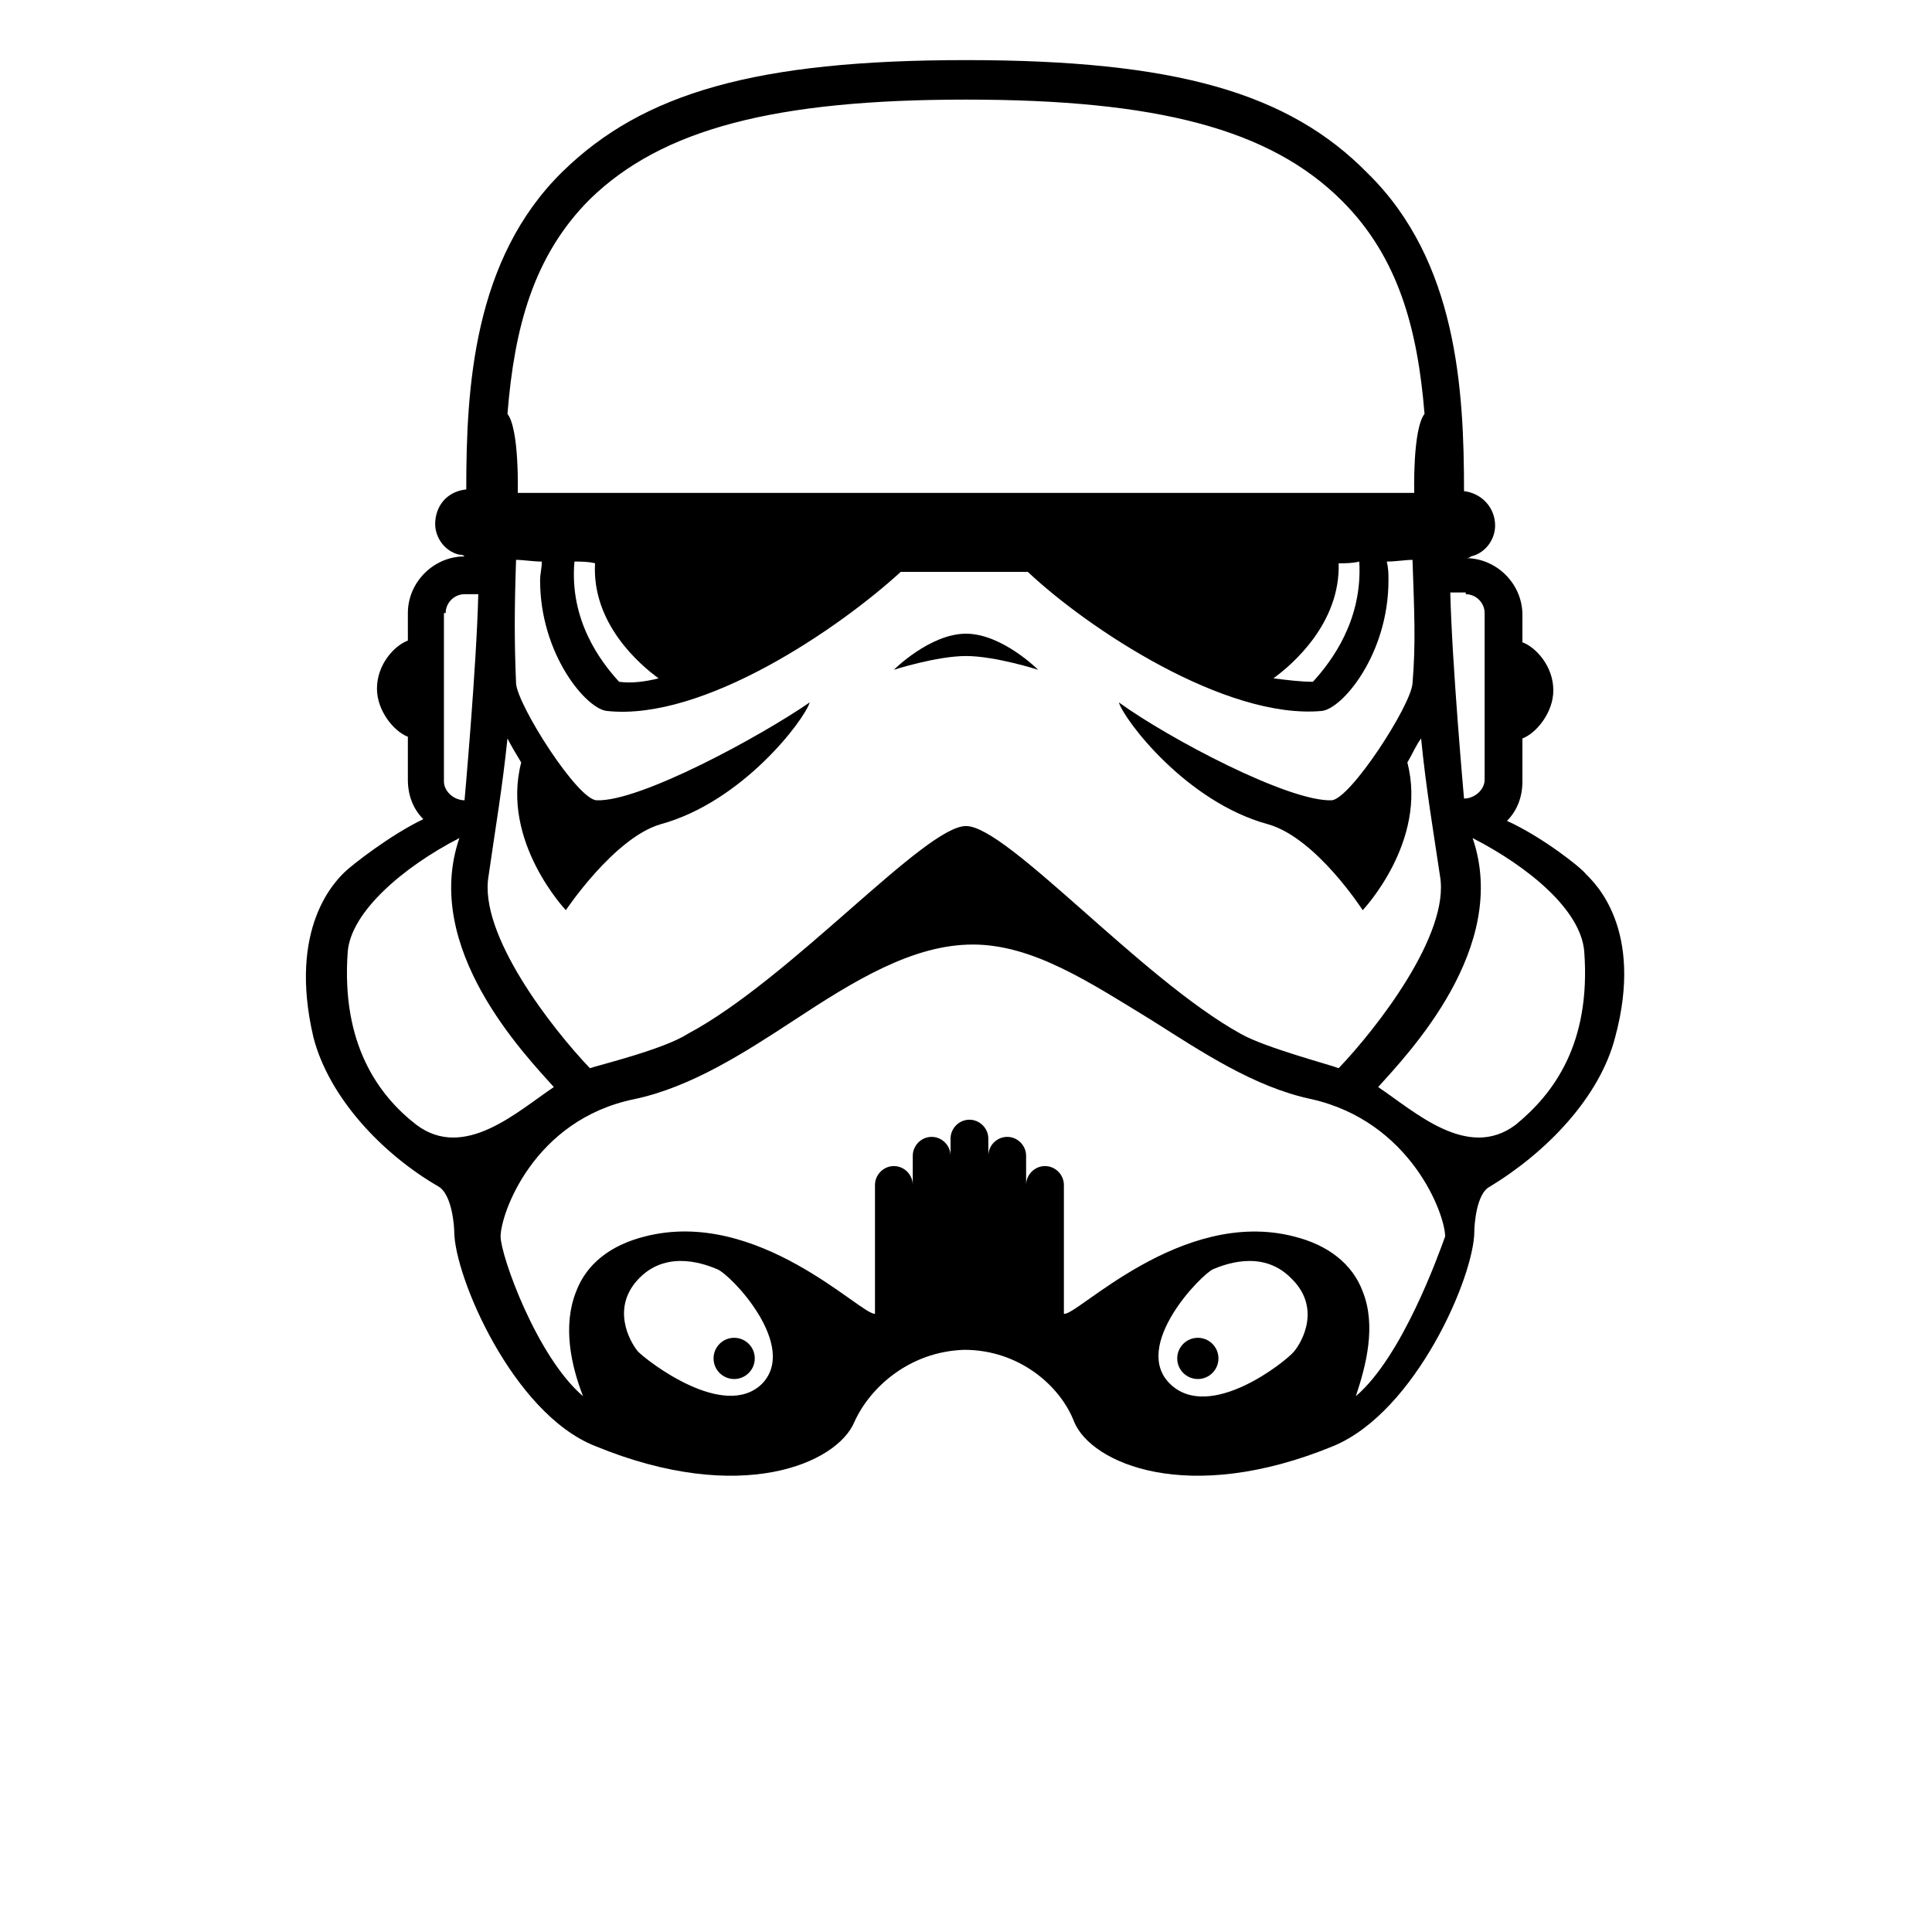
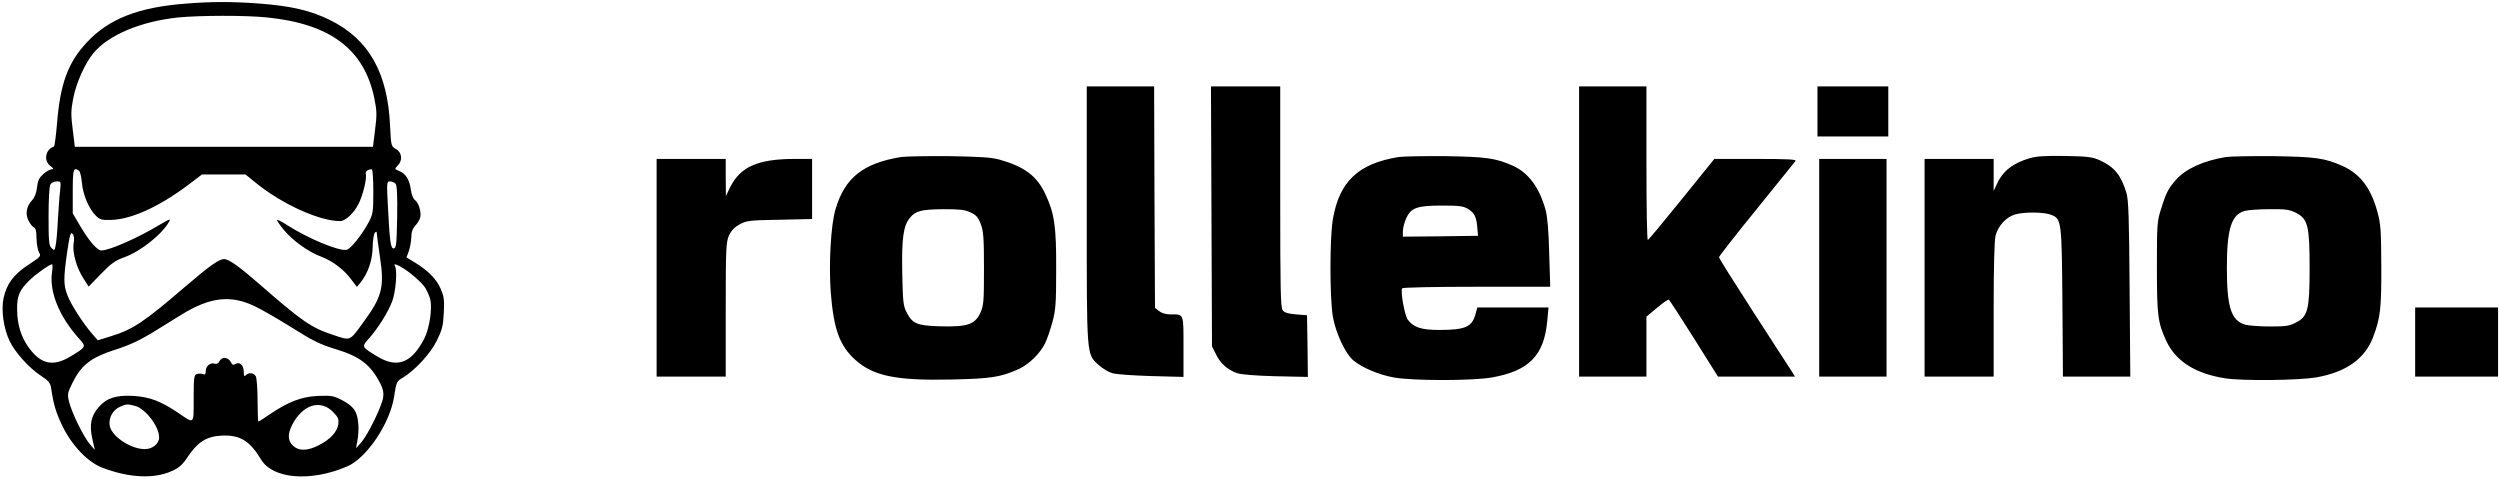
- <svg xmlns="http://www.w3.org/2000/svg" width="50" height="50" class="prefix__stormtrooper" viewBox="0 0 90 112.5" fill="currentColor">
-   <circle cx="31.5" cy="79.1" r="1.2" />
-   <path d="M81.1 50.9c-.3-.4-2.6-2.2-4.6-3.1.6-.6.9-1.4.9-2.3V43c.8-.3 1.8-1.5 1.8-2.8 0-1.4-1-2.5-1.8-2.8v-1.6c0-1.8-1.5-3.3-3.3-3.3.1 0 .2 0 .3-.1.9-.2 1.5-1.1 1.4-2-.1-1-.9-1.7-1.8-1.8 0-5.9-.4-13.4-5.6-18.5C63.8 5.4 57.2 3.5 45 3.5S26.2 5.4 21.5 10c-5.2 5.1-5.6 12.6-5.6 18.5-1 .1-1.7.8-1.8 1.8-.1.9.5 1.8 1.4 2 .1 0 .2 0 .3.1-1.8 0-3.3 1.5-3.3 3.3v1.6c-.8.3-1.8 1.4-1.8 2.8 0 1.3 1 2.5 1.8 2.8v2.5c0 .9.3 1.7.9 2.3-1.9.9-4.2 2.7-4.6 3.1-.5.5-3.3 3.2-1.8 9.6.9 3.5 4 6.8 7.3 8.7.8.5.9 2.4.9 2.6 0 2.6 3.4 10.6 8.2 12.5 8.5 3.5 14.1 1 15.1-1.4.9-2 3.2-4.1 6.4-4.2 3.2 0 5.6 2.1 6.4 4.2 1 2.4 6.6 4.9 15.1 1.4 4.8-2 8.2-9.9 8.2-12.5 0-.3.1-2.2.9-2.6 3.3-2 6.4-5.2 7.3-8.7 1.7-6.3-1.2-9-1.7-9.5zm-7-16.3c.6 0 1.1.5 1.1 1.1v9.7c0 .6-.6 1.1-1.2 1.1 0 0-.7-7.8-.8-12h.9zm-51-23C27.3 7.5 33.9 5.8 45 5.8s17.7 1.7 21.9 5.9c3.3 3.3 4.4 7.5 4.8 12.4-.7.9-.6 4.6-.6 4.6H18.9s.1-3.7-.6-4.6c.4-5 1.5-9.2 4.8-12.5zm42.1 28.1c-.7 0-1.5-.1-2.3-.2 1.1-.8 3.9-3.2 3.8-6.7.4 0 .8 0 1.2-.1.2 3.4-1.6 5.8-2.7 7zm-38.1-.2c-.8.2-1.6.3-2.3.2-1.1-1.2-2.9-3.6-2.6-7 .4 0 .8 0 1.2.1-.2 3.5 2.6 5.9 3.7 6.7zM17.2 51c.4-2.8.8-5.1 1.1-8 .2.4.5.9.8 1.4-1.2 4.6 2.6 8.6 2.6 8.6s2.8-4.2 5.5-5c4.8-1.3 8.4-6.1 8.7-7.1-2.9 2-9.9 5.8-12.4 5.7-1.1 0-4.6-5.5-4.7-6.8-.1-2.5-.1-4.2 0-7.2.4 0 1 .1 1.5.1 0 .4-.1.7-.1 1.1 0 4.3 2.7 7.5 3.9 7.6 5.6.6 13.5-4.8 17.1-8.1h7.4c3.5 3.3 11.5 8.6 17.1 8.1 1.2-.1 3.9-3.3 3.9-7.6 0-.4 0-.7-.1-1.1.5 0 1.1-.1 1.5-.1.1 3 .2 4.8 0 7.2-.1 1.3-3.6 6.7-4.7 6.8-2.5.1-9.5-3.6-12.4-5.7.3 1 3.9 5.8 8.7 7.1 2.8.8 5.5 5 5.5 5s3.8-4 2.6-8.6c.3-.5.5-1 .8-1.4.3 3 .7 5.3 1.1 8 .6 3.4-3.7 8.9-5.9 11.2-.5-.2-4.3-1.2-5.7-2-5.8-3.2-13.6-12.1-16-12.1-2.4 0-10.2 8.9-16.2 12.1-1.4.9-5.1 1.8-5.7 2-2.2-2.3-6.5-7.8-5.9-11.2zm-2.5-15.3c0-.6.5-1.1 1.1-1.1h.8c-.1 4.2-.8 12-.8 12-.6 0-1.2-.5-1.2-1.1v-9.8zM13 65.5c-2.2-1.7-4.4-4.7-4-10.1.2-2.3 3.2-4.9 6.5-6.6-2.2 6.4 3.8 12.6 5.5 14.5-2.1 1.4-5.2 4.3-8 2.2zm20.1 15.1c-2.2 2.1-6.6-1.3-7.2-1.9-.5-.6-1.6-2.6.1-4.3 1.7-1.7 4-.7 4.5-.5.8.3 4.8 4.5 2.6 6.7zm31-1.9c-.5.6-4.9 4.1-7.2 1.9-2.3-2.2 1.8-6.4 2.5-6.7.5-.2 2.8-1.2 4.5.5 1.8 1.7.7 3.7.2 4.3zm3.6 2.6c.6-1.8 1.2-4.1.4-6.1-.6-1.6-2-2.7-4-3.2-6.6-1.7-12.7 4.7-13.4 4.5V69c0-.6-.5-1.1-1.1-1.1-.6 0-1.1.5-1.1 1.1v-1.7c0-.6-.5-1.1-1.1-1.1-.6 0-1.1.5-1.1 1.1v-1c0-.6-.5-1.1-1.1-1.1-.6 0-1.1.5-1.1 1.1v1c0-.6-.5-1.1-1.1-1.1-.6 0-1.1.5-1.1 1.1V69c0-.6-.5-1.1-1.1-1.1-.6 0-1.1.5-1.1 1.1v7.5c-.8.1-6.8-6.2-13.4-4.5-2 .5-3.4 1.6-4 3.2-.8 2-.3 4.3.4 6.1-2.7-2.3-4.8-8.2-4.8-9.3 0-1.3 1.9-6.8 7.8-8 3.3-.7 6.4-2.7 9.3-4.6 3.5-2.3 6.9-4.4 10.4-4.4s6.8 2.2 10.4 4.4c3 1.9 6 3.9 9.3 4.6 5.8 1.3 7.8 6.7 7.8 8-.4 1.1-2.5 7-5.2 9.3zM77 65.5c-2.8 2.1-5.9-.8-8-2.2 1.7-1.9 7.7-8.1 5.5-14.5 3.3 1.7 6.3 4.2 6.5 6.6.4 5.4-1.8 8.3-4 10.1z" />
-   <path d="M49.2 39s-2.1-2.1-4.2-2.1-4.2 2.1-4.2 2.1 2.5-.8 4.2-.8c1.7 0 4.2.8 4.2.8z" />
-   <circle cx="58.5" cy="79.1" r="1.2" />
+ <svg xmlns="http://www.w3.org/2000/svg" version="1.0" width="200" height="38.28" viewBox="0 0 1447 277">
+   <path fill="currentColor" d="M107.3 2.1C80 4.2 62.8 10.9 50.1 24.6 39.3 36.1 34.7 48.5 32.9 71.5c-.6 7.1-1.4 13.1-1.8 13.3-5 1.8-6.1 8.2-2 11.3 1.9 1.5 2.1 1.9.7 1.9-1 0-3.2 1.3-4.9 2.8-2.4 2.2-3.2 3.8-3.6 7.7-.4 3.3-1.3 5.8-2.9 7.5-3.3 3.5-4 8-1.9 11.9.9 1.8 2.3 3.5 3.1 3.8 1 .4 1.4 2.2 1.4 6.2.1 3.1.7 6.7 1.4 8.1 1.4 2.3 1.2 2.5-6.1 7.3-8.7 5.7-12.6 11.1-14.4 19.5-1.4 7 .1 17.5 3.6 24.7 3.2 6.6 11.1 15.4 17.9 19.9 4.7 3.1 5.6 4.2 6.1 7.4 1.4 9.7 2.9 14.3 6.7 22.2 5.7 11.4 14.8 20.8 23.3 23.9 15.4 5.8 29.7 6.4 39.8 1.8 4.3-1.9 6.2-3.6 9.3-8.3 5.7-8.5 10.8-11.7 19.2-12.2 10.9-.6 16.6 2.8 23.2 13.8 6.8 11.3 28.7 13.1 49.9 4 11.3-4.9 24.6-24.7 27.1-40.2 1.3-8.7 1.5-9.1 5.1-11.2 7-4.2 15.9-13.8 19.6-21.3 3.2-6.5 3.7-8.6 4.1-16.2.4-7.4.1-9.5-1.8-13.9-2.4-5.6-7.2-10.5-14.9-15.2l-4.9-3 1.4-3.8c.7-2 1.3-5.6 1.4-7.9 0-3 .7-4.9 2.4-6.8 1.3-1.4 2.6-3.6 2.8-4.8.6-3.2-1-8.4-3.1-9.9-1.1-.8-2-3.2-2.4-6.1-.8-5.8-2.9-9.1-6.7-10.7-2.8-1.2-2.8-1.2-.9-3.1 3-3 2.5-7.7-1-9.6-2.8-1.7-2.8-1.8-3.4-13.2-1.3-31-12.3-50.4-34.8-61.5C179.5 6 168.3 3.4 149.3 2c-15.5-1.1-27-1.1-42 .1zm47.2 8c36.7 3.7 56.3 18.5 62.1 46.9 1.5 7.4 1.5 9.6.4 18.2l-1.2 9.8H43.2L42 75.1c-1.1-8.7-1.1-11 .3-18.3 1.8-9.1 6.8-20.1 11.7-26.1 8.8-10.5 27.3-18.3 49.1-20.6 12.3-1.2 38.9-1.3 51.4 0zM45.6 98.8c.6.4 1.4 3.5 1.7 7 .6 7.1 4.2 15.4 8.3 19.3 2.2 2.1 3.5 2.4 8.7 2.2 11.6-.3 27.7-7.6 44.6-20.3l7.9-6H142l5.8 4.7c15.2 12.4 36.7 22.2 48.9 22.3 3.1 0 8-4.5 10.7-9.9 2.6-5 5.1-15.4 4.2-17.6-.4-1.2 1.3-2.5 3.5-2.5.5 0 .9 5.7.9 12.8 0 11.8-.2 13.1-2.6 17.7-3.9 7.3-10.3 15.4-12.8 16.1-4.2 1-22.2-6.4-34.5-14.3-2.9-1.9-5.5-3.2-5.8-3-.2.3 1.5 2.9 3.9 5.8 4.9 6 14.3 12.8 21.4 15.4 6.7 2.5 13.2 7.4 17.4 13l3.5 4.6 1.9-2.3c4.4-5.3 7.1-13.1 7.2-20.6.1-4.1.7-7.9 1.3-8.5.8-.8 1.1-.7 1.1.3 0 .8.9 7.2 1.9 14.2 2.6 17.2 1.1 22.8-10 37.8-7.7 10.6-7 10.3-17.1 6.9-12.6-4.1-18.1-7.9-42.7-29.4-11.6-10.1-17.7-14.5-20.5-14.5-3 0-8.2 3.7-23.4 16.7-22.8 19.6-29.5 24.1-42 27.9l-7.7 2.4-3.3-3.8c-5.3-6.1-12.3-17-14.3-22.3-2.3-6-2.3-9.9-.1-25.2 1.5-10 2-11.7 3.1-10.3.9 1 1.1 2.8.6 5.5-.8 5.1 1.6 14 5.7 20.3l3 4.7 7.1-7.3c5.9-6.1 8.3-7.8 13.6-9.7 9.5-3.4 22.1-13.5 26-20.8.9-1.6-.2-1.2-5.2 1.8C80 137.6 63.3 145 58.5 145c-2.3 0-7-5.4-12.1-14l-4.4-7.5v-12.7c0-12.9.4-14.2 3.6-12zm-10.9 11.4c-.4 2.9-.9 10.6-1.3 17-.3 6.4-.9 13.2-1.3 14.9-.6 3-.7 3.1-2.4 1.5-1.5-1.5-1.7-3.9-1.7-18.2 0-9.5.4-17.4 1-18.5.6-1.1 2.1-1.9 3.7-1.9 2.5 0 2.5.1 2 5.2zm194.2-3.8c.8.9 1.1 6.9.9 19.2-.3 15.5-.5 17.9-1.9 18.2-1.9.3-2.4-3.7-3.5-25.1-.7-13.3-.6-13.7 1.3-13.7 1.1 0 2.6.6 3.2 1.4zM30 157.5c-1.7 11.4 4.2 25.9 15.9 38.8 4 4.4 3.9 4.6-5.3 10.1-10 6-17 4.5-24-5.1-4.5-6.2-6.7-13.2-6.8-21.9-.2-7.9 1.3-11.4 7-17 3.5-3.5 11.8-9.4 13.2-9.4.4 0 .4 2 0 4.5zm201.3-3.4c4.7 2.4 12.8 9.3 14.8 12.6 1.2 1.9 2.5 5 2.9 6.9 1.2 5.2-.6 16.7-3.4 22.2-7.3 14.3-15.6 17.6-27.2 10.6-9.3-5.6-9.3-5.6-5-10.4 5.3-5.9 11.2-15.3 13.6-21.8 2-5.4 3-17.8 1.5-20.2-.8-1.3.1-1.3 2.8.1zm-84.1 23.1c4 1.9 12.7 6.9 19.3 11 15.5 9.7 18.2 11 28.6 14.2 13.3 4.1 19.4 8.9 24.9 19.5 1.6 3.1 2.1 5.5 1.7 8.1-.6 4.9-8.8 21.6-12.6 26l-3.1 3.5.7-4c1.3-6.8.8-14-1.3-17.6-1.2-2.2-3.9-4.4-7.4-6.2-5-2.6-6.2-2.8-14-2.5-9.6.4-17.3 3.4-28.2 10.8-3.2 2.2-6 4-6.3 4-.3 0-.5-5.4-.5-12.1 0-6.6-.5-12.9-1-14-1.2-2.1-4-2.5-5.8-.7-.9.9-1.2.5-1.2-1.9 0-3.8-2.4-6.1-4.8-4.6-1.3.8-1.9.5-2.7-1.1-1.5-2.9-5.1-3.3-6.5-.6-.7 1.3-1.7 1.9-2.6 1.6-2.5-1-5.4 1.2-5.4 4 0 2-.4 2.5-1.6 2-.9-.4-2.5-.4-3.5-.1-1.7.6-1.9 1.9-1.9 14.2 0 15.4.6 14.8-9.1 8.2-10-6.7-16.3-9.1-25.7-9.7-9.9-.6-15.6 1.2-20.1 6.4-4.5 5.1-5.6 10.2-3.8 18.3l1.5 6.6-3-3.5c-3.6-4.3-10.3-17.9-11.9-24.3-1.1-4.5-1-5.1 2-11.2 5-10.1 10.7-14.6 24.5-19 8.2-2.6 14.2-5.4 21.3-9.7 5.4-3.4 13.2-8.2 17.3-10.7 16.5-10.1 28.3-11.5 42.2-4.9zm-69 57.8c6 1.7 13.8 11.9 13.8 18.2 0 3.7-3.8 6.8-8.4 6.8-8.1-.1-19-7.3-20.2-13.5-.8-4.4 1.8-9.3 5.9-11 3.9-1.7 4.3-1.7 8.9-.5zm114.7 3.7c2.9 3 3.2 4 2.8 7.1-.8 4.4-4.7 8.6-11.2 11.9-6.6 3.4-11.6 3.5-14.9.4-3.2-3-3.3-6.7-.6-12.1 6.1-11.9 16.5-15.1 23.9-7.3zM629 123.8c0 83.1-.2 81.1 6.9 87.5 2.2 2 5.7 4.1 7.8 4.7 2.1.7 12.2 1.4 22.6 1.7l18.7.5v-17.5c0-19.6.3-18.7-7.5-18.7-2.7 0-5.1-.7-6.6-1.9l-2.4-1.9-.3-64.1L668 50h-39v73.8zM701.2 125.2l.3 75.3 2.4 4.8c2.5 5.1 6.5 8.7 12.1 10.7 2.1.8 10.8 1.5 22.3 1.8l18.7.4-.2-17.8-.3-17.9-6.3-.5c-4.8-.4-6.7-1-7.8-2.4-1.2-1.7-1.4-12.3-1.4-65.8V50h-40.1l.3 75.2zM914 134v84h39v-34.7l6.1-5.1c3.4-2.9 6.5-5 6.9-4.7.4.3 7 10.4 14.6 22.5l13.8 22h44.6l-2.4-3.8c-1.3-2-11.2-17.3-22-34S995 149.5 995 148.9c0-.5 9.7-13 21.7-27.7 11.9-14.7 22-27.3 22.6-28 .7-.9-4-1.2-23.1-1.2h-23.9l-18.9 23.4c-10.4 12.9-19.2 23.5-19.6 23.5-.5.1-.8-19.9-.8-44.4V50h-39v84zM1052 64.5V79h41V50h-41v14.5zM521.5 90.9c-22 3.6-32.5 12-37.9 30.1-2.8 9.2-4 32-2.8 48.3 1.7 21.4 5.2 30.9 14.2 39 10.4 9.4 23.7 12.1 55.5 11.4 23.2-.5 28.5-1.3 39.2-6.1 6-2.8 12.3-9 15.2-14.9 1.2-2.4 3-7.9 4.2-12.2 1.9-7 2.2-10.7 2.2-30.5.1-25-1-32.4-6.2-43.5-4.9-10.6-12.1-16-26.6-20.1-4.6-1.3-11.3-1.7-29-2-12.6-.1-25.2.1-28 .5zm40.1 32c3.4 1.6 4.5 2.8 6 6.7 1.6 4.2 1.9 7.8 1.9 25.9 0 19.3-.2 21.4-2.1 25.6-3.2 6.8-7.5 8.2-23.3 7.8-13.6-.4-16.1-1.5-19.6-8.5-1.7-3.4-2-6.3-2.3-22-.4-20.5.6-27.8 4.5-32.4 3.3-4 6.7-4.8 19.8-4.9 8.7 0 11.9.3 15.1 1.8zM809.5 90.9c-23.3 3.8-34.2 14.1-38 35.8-1.9 10.6-1.9 46.1 0 56.8 1.7 9.5 7.2 21.2 11.8 25.1 5 4.2 14.9 8.4 23.4 9.9 11.1 2 45.4 2 56.9 0 21.4-3.8 30.2-12.7 32-32.9l.7-7.6h-41.2l-1.1 4c-2 7.3-6 9-21 9-10.4 0-14.9-1.5-18.2-6-1.8-2.5-4.3-16.4-3.2-18.1.3-.5 18.3-.9 43.1-.9h42.6l-.6-19.3c-.3-13.2-1-21.1-2.1-25.2-3.6-13-9.9-21.5-19-25.6-10-4.4-15.3-5.1-38.6-5.5-12.4-.1-24.7.1-27.5.5zm40.3 30.1c3.7 2.3 4.8 4.6 5.3 11l.4 4.5-21.7.3-21.8.2v-3.2c0-1.8.9-5.1 1.9-7.4 2.8-6.1 6.2-7.4 20.6-7.4 10.3 0 12.5.3 15.3 2zM1175.2 91.5c-9.8 2.8-15.9 7.4-19.3 15l-1.9 4V92h-40v126h40v-38.6c0-25.5.4-40 1.1-43 1.5-5.7 6.2-10.8 11.4-12.3 5.6-1.5 16.9-1.4 20.9.3 5.9 2.4 6 3.5 6.4 50.8l.3 42.8h39l-.4-50.8c-.3-41.6-.6-51.6-1.9-55.7-3.1-10.2-6.9-14.8-15.3-18.7-4.4-1.9-6.9-2.3-20-2.5-10.9-.2-16.5.1-20.3 1.2zM1288.5 90.9c-12.9 2.1-23.1 6.7-28.8 13-4.5 5-5.9 7.7-8.8 17.1-2.3 7.1-2.4 9-2.4 33.5 0 28.3.5 32.3 5.6 43.2 5.5 11.5 16.7 18.6 33.9 21.3 10.3 1.6 42.3 1.2 52.6-.5 17.6-3.1 28.4-10.8 33.2-23.7 4.1-11 4.7-16.4 4.6-40.8-.1-20.9-.3-24.4-2.3-31.5-3.7-13.7-10-21.9-20.3-26.5-10.3-4.5-15.4-5.2-39.3-5.6-12.6-.1-25.2.1-28 .5zm40.5 32.3c6.9 3.5 7.9 7.5 7.9 31.8s-1 28.3-7.9 31.7c-3.7 2-6 2.3-15 2.3-5.8 0-12.2-.5-14.2-1-8.3-2.3-10.8-10-10.8-33 0-22.5 2.6-30.7 10.3-32.9 1.8-.5 8.2-1 14.2-1 9.6-.1 11.7.2 15.5 2.1zM380 155v63h40v-38.8c0-35.9.2-39 1.9-42.9 1.4-3 3.2-4.8 6.3-6.5 3.9-2.1 5.8-2.3 23.1-2.6l18.7-.4V92h-9.8c-21.7 0-31.8 4.5-37.8 16.7l-2.3 4.8-.1-10.8V92h-40v63zM1053 155v63h39V92h-39v63zM1398 198v20h48v-40h-48v20z" />
</svg>
